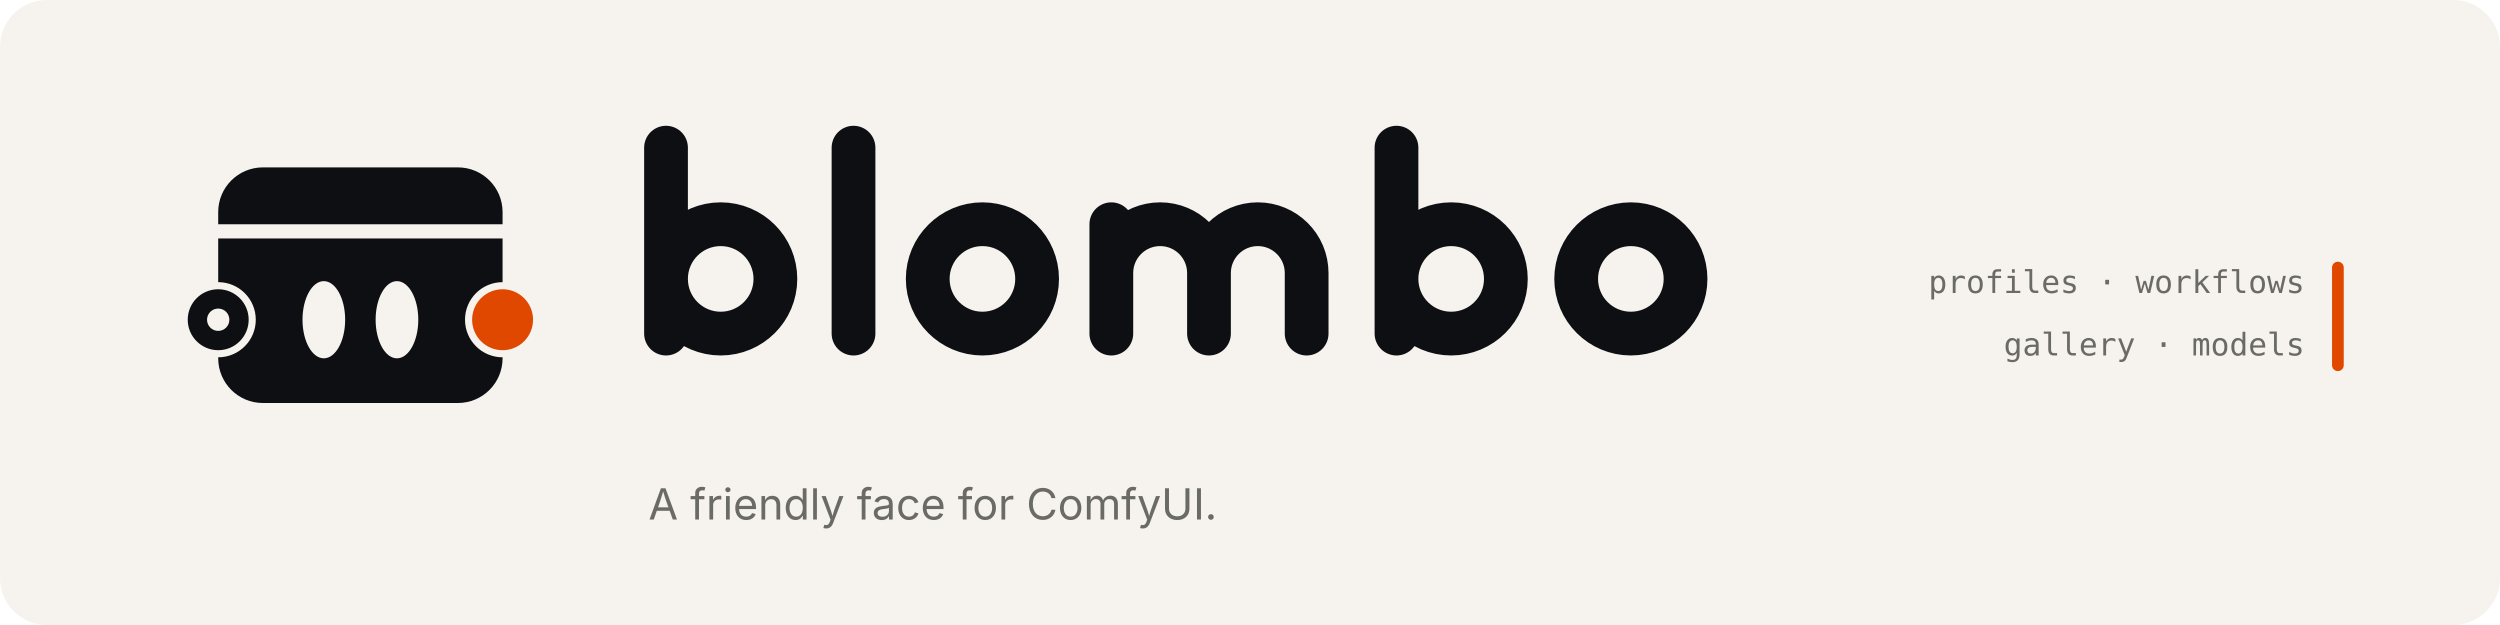
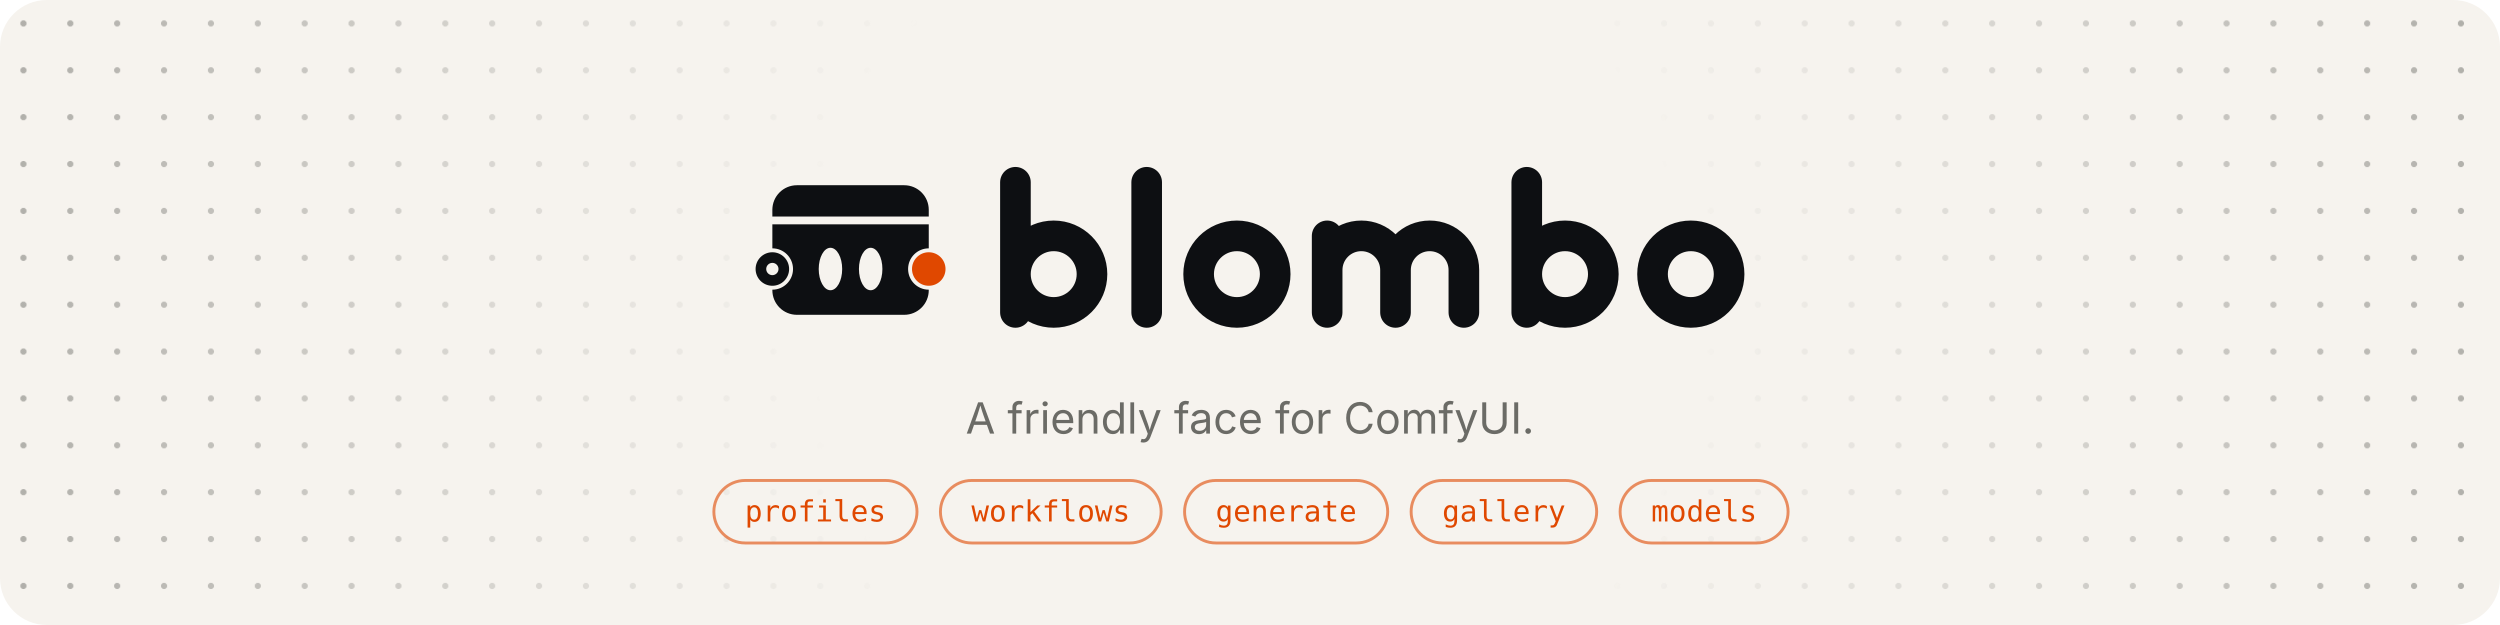
<svg xmlns="http://www.w3.org/2000/svg" width="1280" height="320" viewBox="0 0 1280 320" role="img" aria-labelledby="t d">
  <rect width="1280" height="320" rx="24" fill="#f6f3ee" />
-   <g transform="translate(51.4 12.9) scale(0.52)">
-     <path fill="#0d0f12" fill-rule="evenodd" d="M116 196V184A44 44 0 0 1 160 140H352A44 44 0 0 1 396 184V196ZM116 210H396V253A37 37 0 0 0 396 327V328A44 44 0 0 1 352 372H160A44 44 0 0 1 116 328V327A37 37 0 0 0 116 253ZM199 290A21 38 0 1 0 241 290A21 38 0 1 0 199 290ZM271 290A21 38 0 1 0 313 290A21 38 0 1 0 271 290ZM86 290A30 30 0 1 0 146 290A30 30 0 1 0 86 290ZM105 290A11 11 0 1 0 127 290A11 11 0 1 0 105 290Z" />
-     <circle cx="396" cy="290" r="30" fill="#e04800" />
+   <defs>
+     <pattern id="dots-light" width="24" height="24" patternUnits="userSpaceOnUse">
+       <circle cx="12" cy="12" r="1.6" fill="#6b6b66" />
+     </pattern>
+     <radialGradient id="fadeg-light" cx="640" cy="160" r="640" gradientUnits="userSpaceOnUse">
+       <stop offset="0.35" stop-color="#000" />
+       <stop offset="1" stop-color="#fff" />
+     </radialGradient>
+     <mask id="fade-light">
+       <rect width="1280" height="320" fill="url(#fadeg-light)" />
+     </mask>
+   </defs>
+   <rect width="1280" height="320" rx="24" fill="url(#dots-light)" mask="url(#fade-light)" opacity="0.5" />
+   <g transform="translate(334 47.7) scale(0.55)">
+     <g transform="translate(51.4 12.9) scale(0.52)">
+       <path fill="#0d0f12" fill-rule="evenodd" d="M116 196V184A44 44 0 0 1 160 140H352A44 44 0 0 1 396 184V196ZM116 210H396V253A37 37 0 0 0 396 327V328A44 44 0 0 1 352 372H160A44 44 0 0 1 116 328V327A37 37 0 0 0 116 253ZM199 290A21 38 0 1 0 241 290A21 38 0 1 0 199 290ZM271 290A21 38 0 1 0 313 290A21 38 0 1 0 271 290ZM86 290A30 30 0 1 0 146 290A30 30 0 1 0 86 290ZM105 290A11 11 0 1 0 127 290A11 11 0 1 0 105 290Z" />
+       <circle cx="396" cy="290" r="30" fill="#e04800" />
+     </g>
  </g>
-   <path d="M341 75.6V170.8M341 142.8A28 28 0 1 0 397 142.8A28 28 0 1 0 341 142.8M437 75.6V170.8M475 142.8A28 28 0 1 0 531 142.8A28 28 0 1 0 475 142.8M569 114.8V170.8M569 139.8A25 25 0 0 1 619 139.8V170.8M619 139.8A25 25 0 0 1 669 139.8V170.8M715 75.6V170.8M715 142.8A28 28 0 1 0 771 142.8A28 28 0 1 0 715 142.8M807 142.8A28 28 0 1 0 863 142.8A28 28 0 1 0 807 142.8" fill="none" stroke="#0d0f12" stroke-width="22.4" stroke-linecap="round" stroke-linejoin="round" />
-   <text x="332" y="266" fill="#6b6b66" font-family="'Segoe UI', Inter, 'Helvetica Neue', Helvetica, Arial, sans-serif" font-size="22">A friendly face for ComfyUI.</text>
-   <g font-family="'JetBrains Mono', Consolas, Menlo, monospace" font-size="16" fill="#6b6b66" text-anchor="end">
-     <text x="1180" y="150">profiles · workflows</text>
-     <text x="1180" y="182">gallery · models</text>
+   <g transform="translate(281.2 40.4) scale(0.7)">
+     <path d="M341 75.6V170.8M341 142.8A28 28 0 1 0 397 142.8A28 28 0 1 0 341 142.8M437 75.6V170.8M475 142.8A28 28 0 1 0 531 142.8A28 28 0 1 0 475 142.8M569 114.8V170.8M569 139.8A25 25 0 0 1 619 139.8V170.8M619 139.8A25 25 0 0 1 669 139.8V170.8M715 75.6V170.8M715 142.8A28 28 0 1 0 771 142.8A28 28 0 1 0 715 142.8M807 142.8A28 28 0 1 0 863 142.8A28 28 0 1 0 807 142.8" fill="none" stroke-width="22.4" stroke-linecap="round" stroke-linejoin="round" stroke="#0d0f12" />
  </g>
-   <rect x="1194" y="134" width="6" height="56" rx="3" fill="#e04800" />
+   <text x="640" y="222" fill="#6b6b66" font-family="'Segoe UI', Inter, 'Helvetica Neue', Helvetica, Arial, sans-serif" font-size="22" text-anchor="middle">A friendly face for ComfyUI.</text>
+   <rect x="365.5" y="246" width="104" height="32" rx="16" fill="none" stroke="#e04800" stroke-opacity="0.6" stroke-width="1.5" />
+   <text x="417.5" y="267" fill="#e04800" font-family="'JetBrains Mono', Consolas, Menlo, monospace" font-size="15" text-anchor="middle">profiles</text>
+   <rect x="481.5" y="246" width="113" height="32" rx="16" fill="none" stroke="#e04800" stroke-opacity="0.6" stroke-width="1.5" />
+   <text x="538" y="267" fill="#e04800" font-family="'JetBrains Mono', Consolas, Menlo, monospace" font-size="15" text-anchor="middle">workflows</text>
+   <rect x="606.5" y="246" width="104" height="32" rx="16" fill="none" stroke="#e04800" stroke-opacity="0.6" stroke-width="1.5" />
+   <text x="658.5" y="267" fill="#e04800" font-family="'JetBrains Mono', Consolas, Menlo, monospace" font-size="15" text-anchor="middle">generate</text>
+   <rect x="722.5" y="246" width="95" height="32" rx="16" fill="none" stroke="#e04800" stroke-opacity="0.6" stroke-width="1.5" />
+   <text x="770" y="267" fill="#e04800" font-family="'JetBrains Mono', Consolas, Menlo, monospace" font-size="15" text-anchor="middle">gallery</text>
+   <rect x="829.5" y="246" width="86" height="32" rx="16" fill="none" stroke="#e04800" stroke-opacity="0.6" stroke-width="1.5" />
+   <text x="872.5" y="267" fill="#e04800" font-family="'JetBrains Mono', Consolas, Menlo, monospace" font-size="15" text-anchor="middle">models</text>
</svg>
